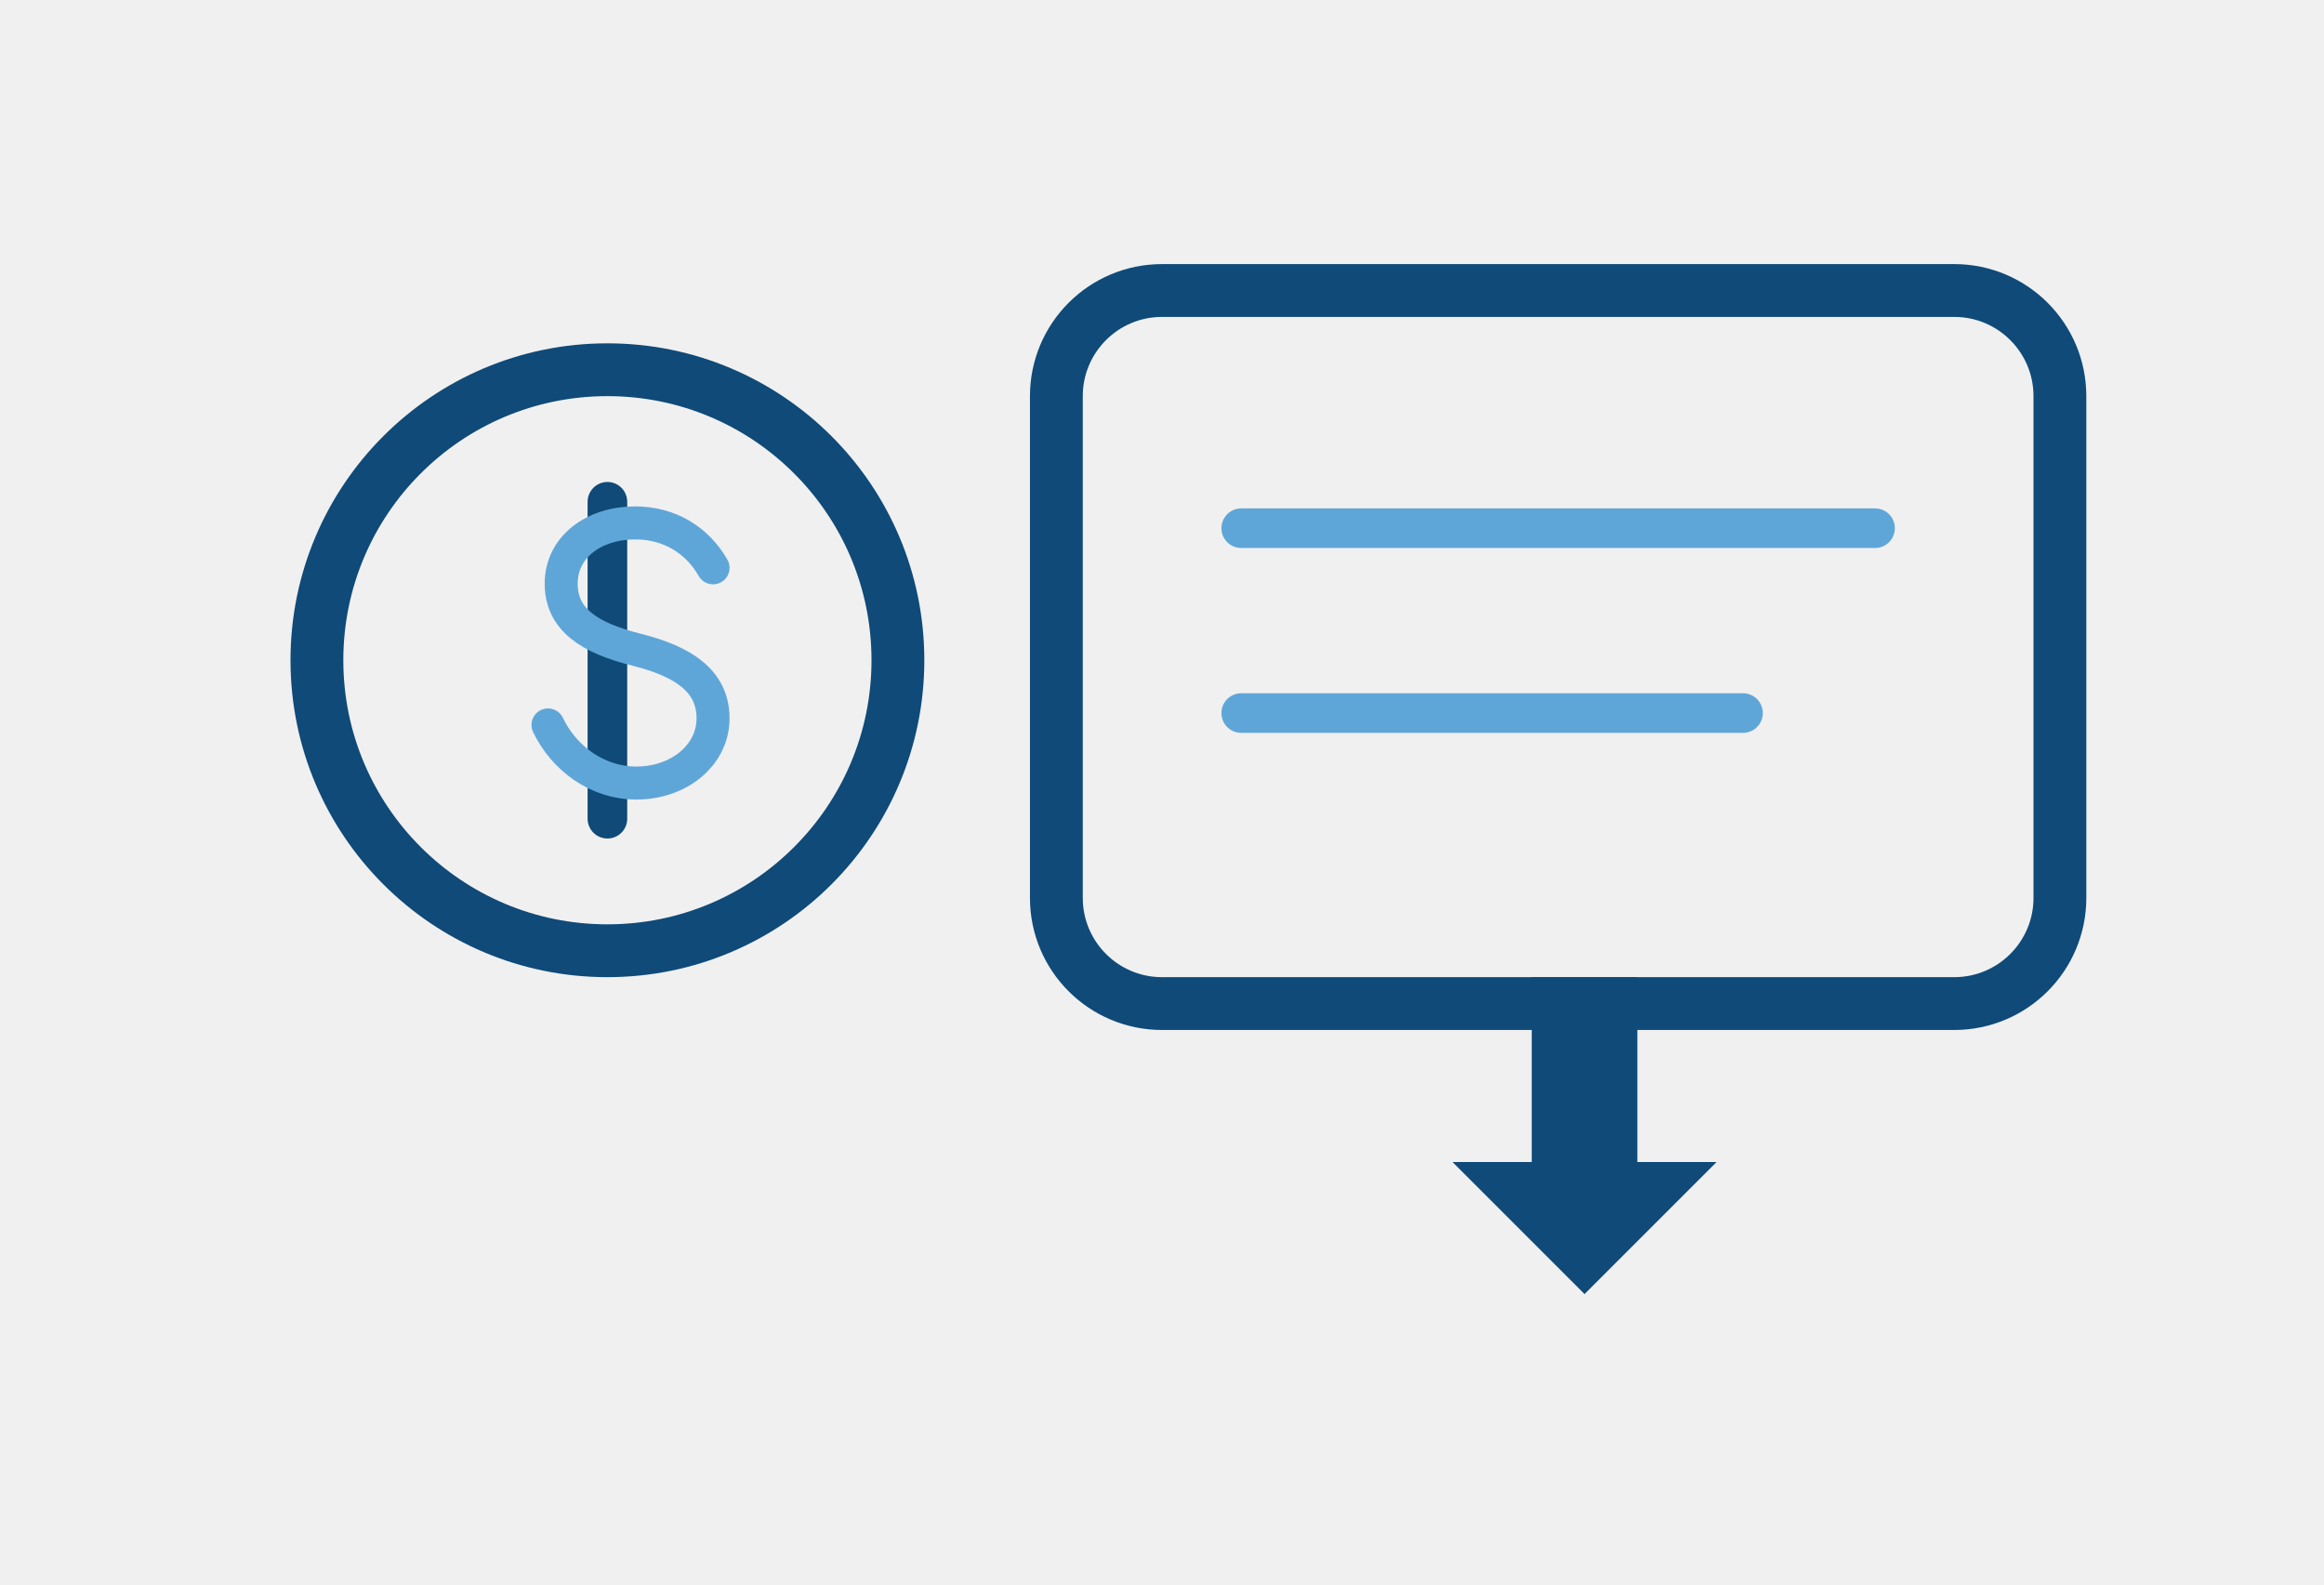
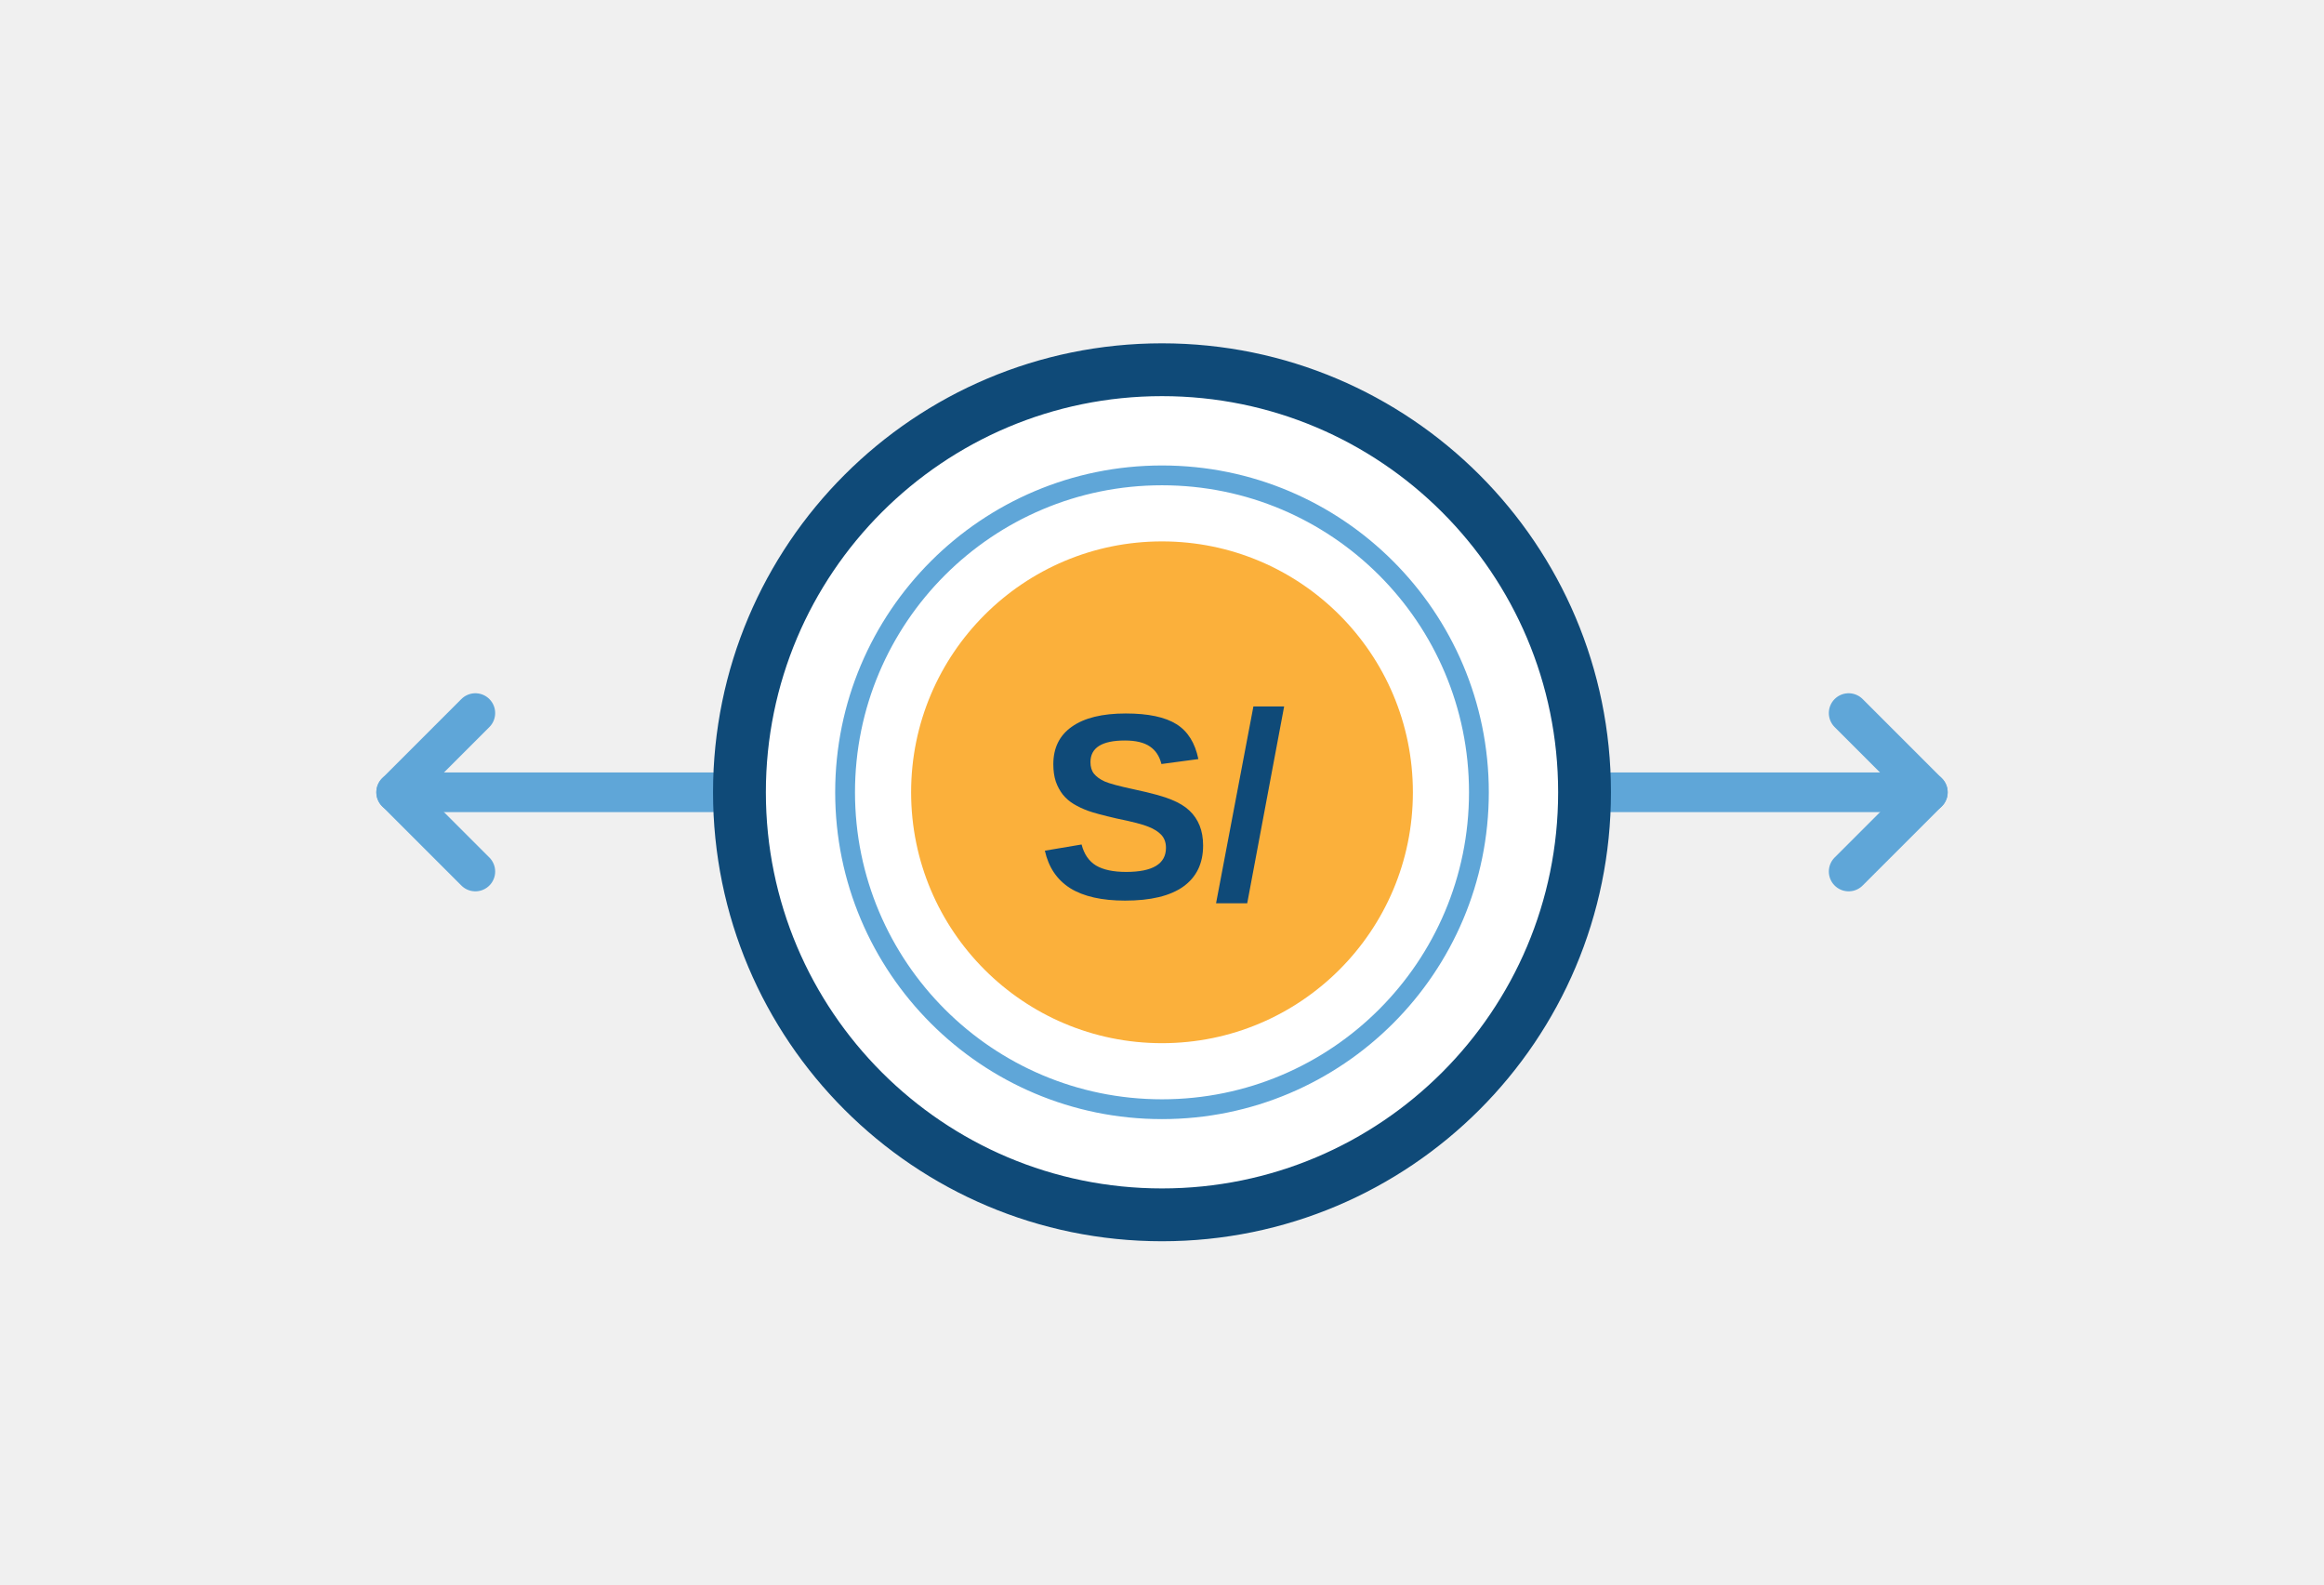
<svg xmlns="http://www.w3.org/2000/svg" width="176" height="120" viewBox="0 0 176 120" fill="none">
-   <circle cx="46" cy="50" r="22" stroke="#0F4A78" stroke-width="4" />
-   <path d="M46 38V62" stroke="#0F4A78" stroke-width="3" stroke-linecap="round" />
-   <path d="M54 43C52.8 40.9 50.7 39.6 48.1 39.6C45 39.6 42.5 41.4 42.5 44.2C42.5 46.9 44.6 48.3 48.2 49.2C51.8 50.1 54 51.6 54 54.4C54 57.2 51.4 59.3 48.2 59.3C45.2 59.3 42.7 57.4 41.5 54.9" stroke="#5FA6D8" stroke-width="2.5" stroke-linecap="round" />
-   <rect x="80" y="22" width="76" height="54" rx="8" stroke="#0F4A78" stroke-width="4" />
-   <path d="M94 40H142M94 54H132" stroke="#5FA6D8" stroke-width="3" stroke-linecap="round" />
-   <path d="M120 98L110 88H116V74H124V88H130L120 98Z" fill="#0F4A78" />
+   <path d="M54 60L30 60" stroke="#5FA6D8" stroke-width="3" stroke-linecap="round" />
+   <path d="M36 54L30 60L36 66" stroke="#5FA6D8" stroke-width="3" stroke-linecap="round" stroke-linejoin="round" />
+   <path d="M122 60L146 60" stroke="#5FA6D8" stroke-width="3" stroke-linecap="round" />
+   <path d="M140 54L146 60L140 66" stroke="#5FA6D8" stroke-width="3" stroke-linecap="round" stroke-linejoin="round" />
+   <circle cx="88" cy="60" r="32" fill="#ffffff" stroke="#0F4A78" stroke-width="4" />
+   <circle cx="88" cy="60" r="24" stroke="#5FA6D8" stroke-width="1.5" />
+   <circle cx="88" cy="60" r="19" fill="#fbb03b" />
+   <text x="88" y="68" text-anchor="middle" font-family="Arial, Helvetica, sans-serif" font-size="20" font-weight="700" fill="#0F4A78">S/</text>
</svg>
